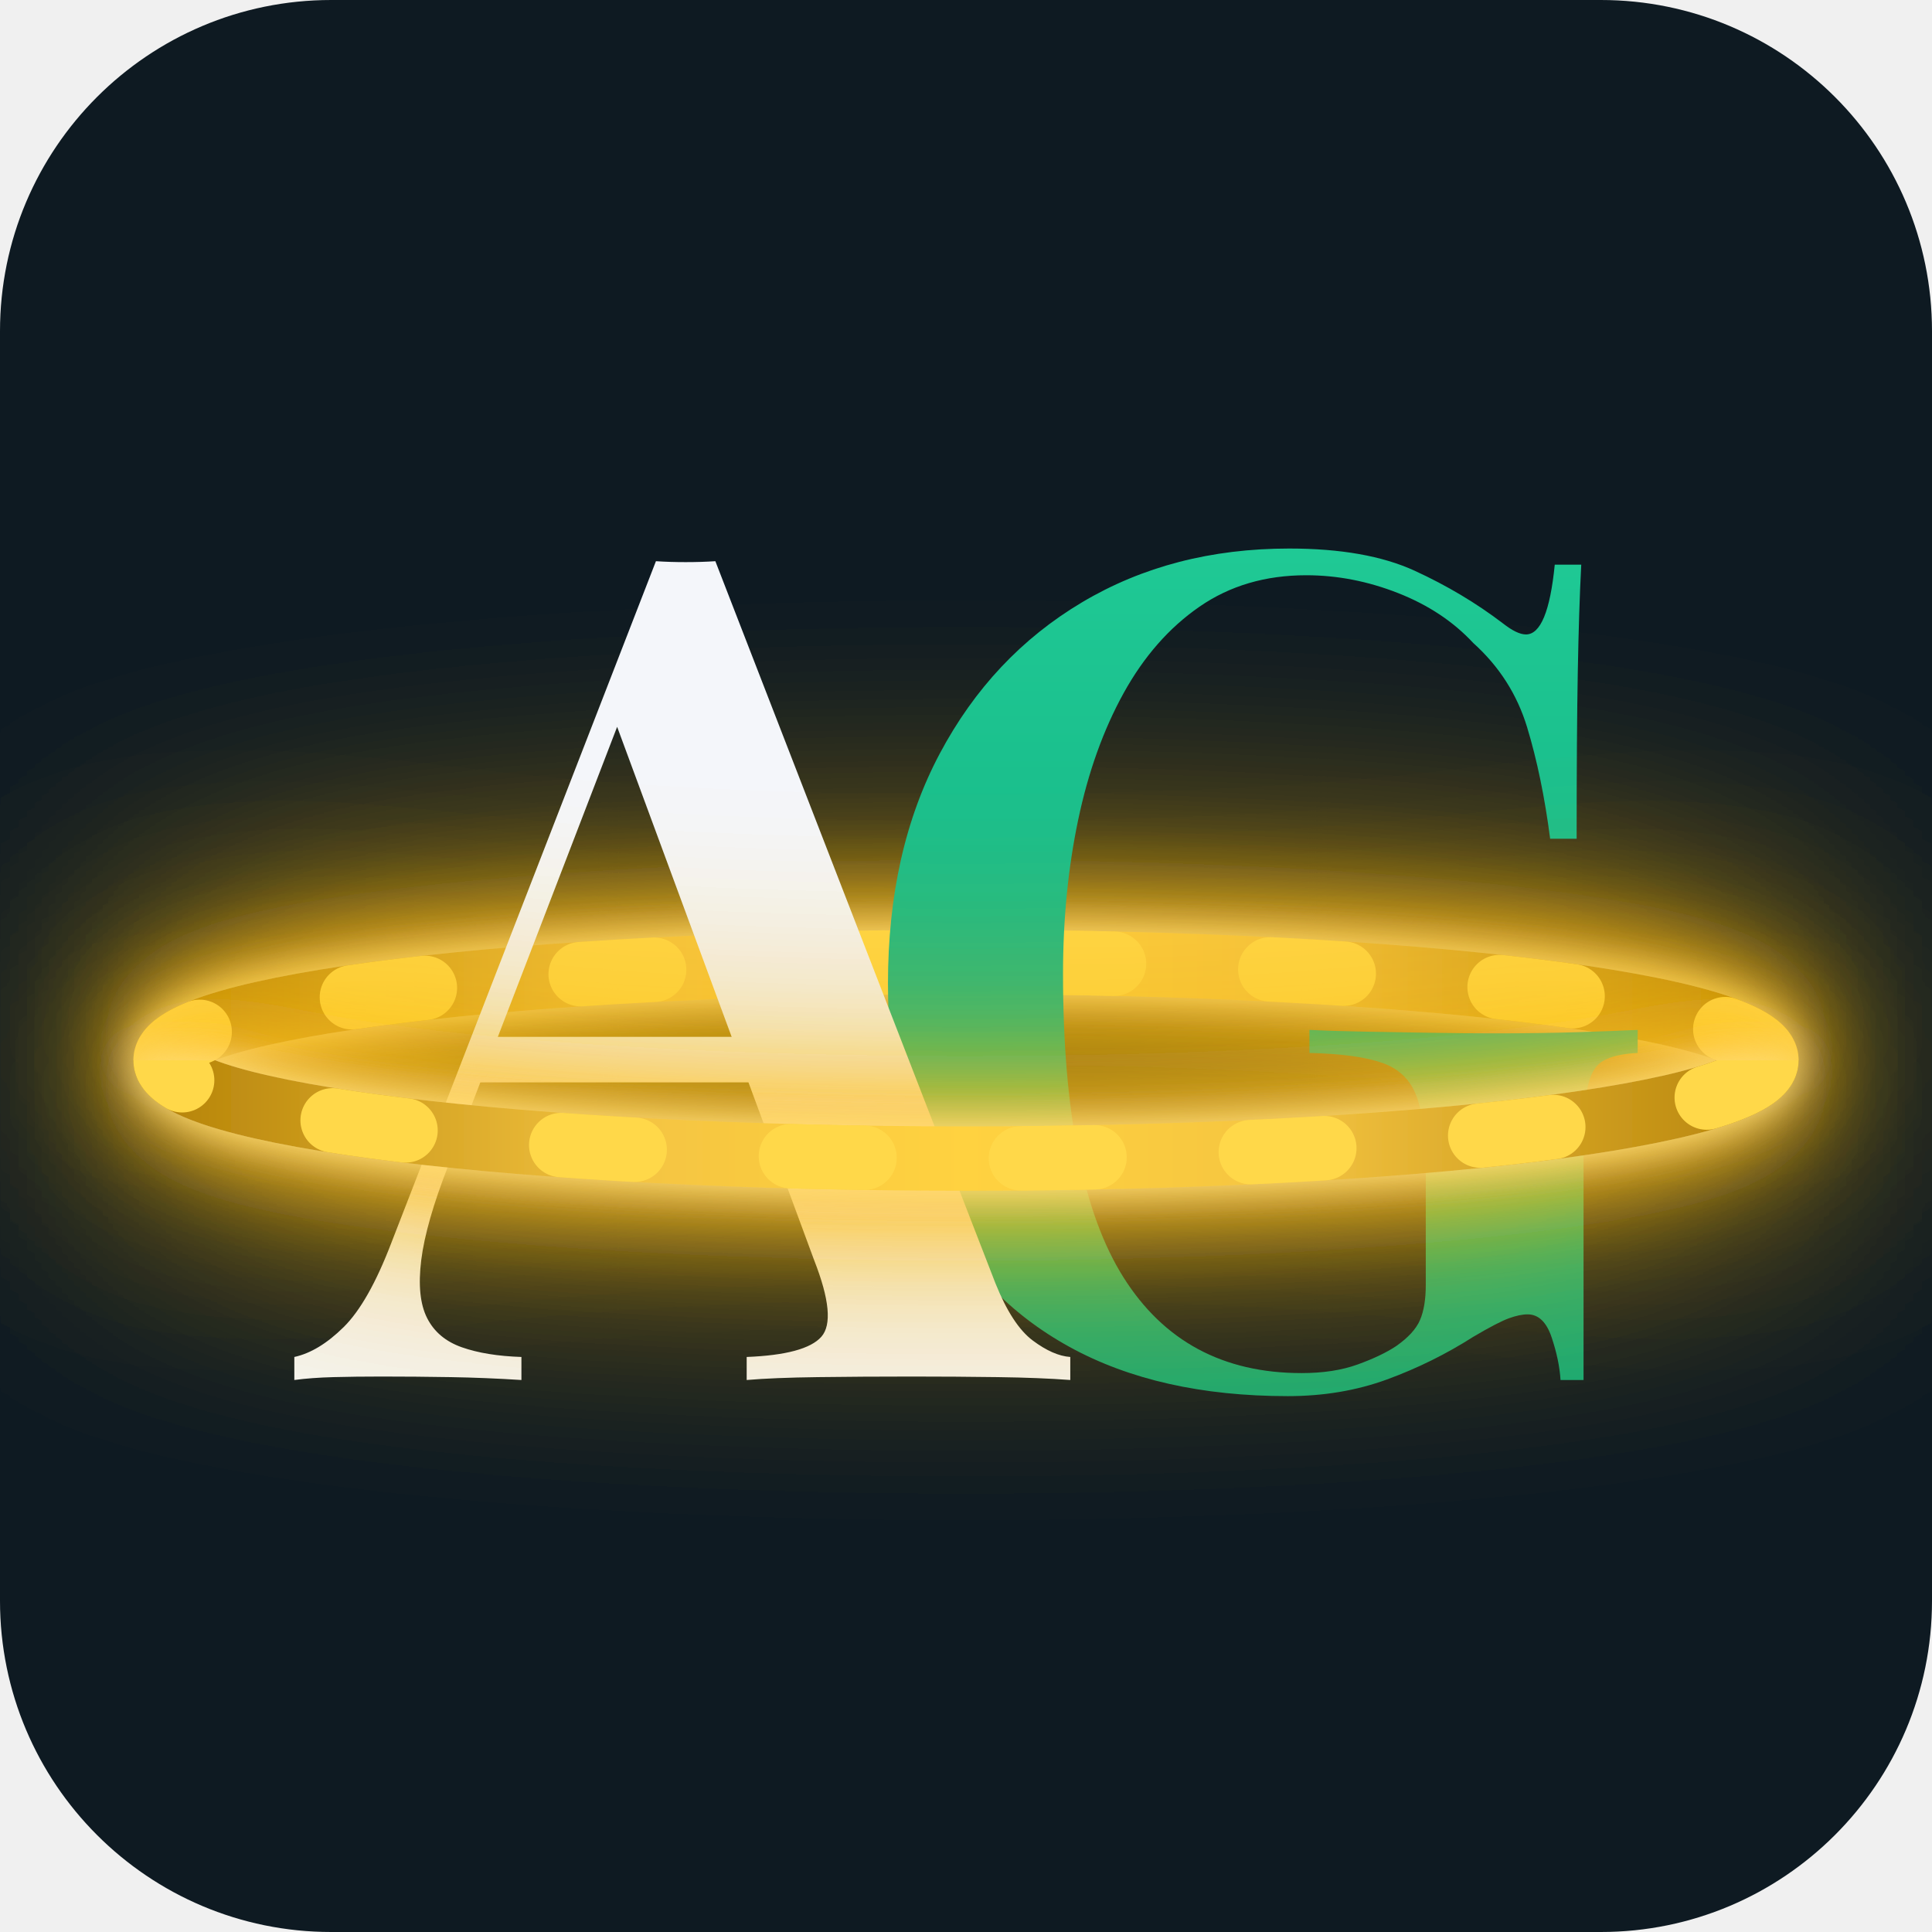
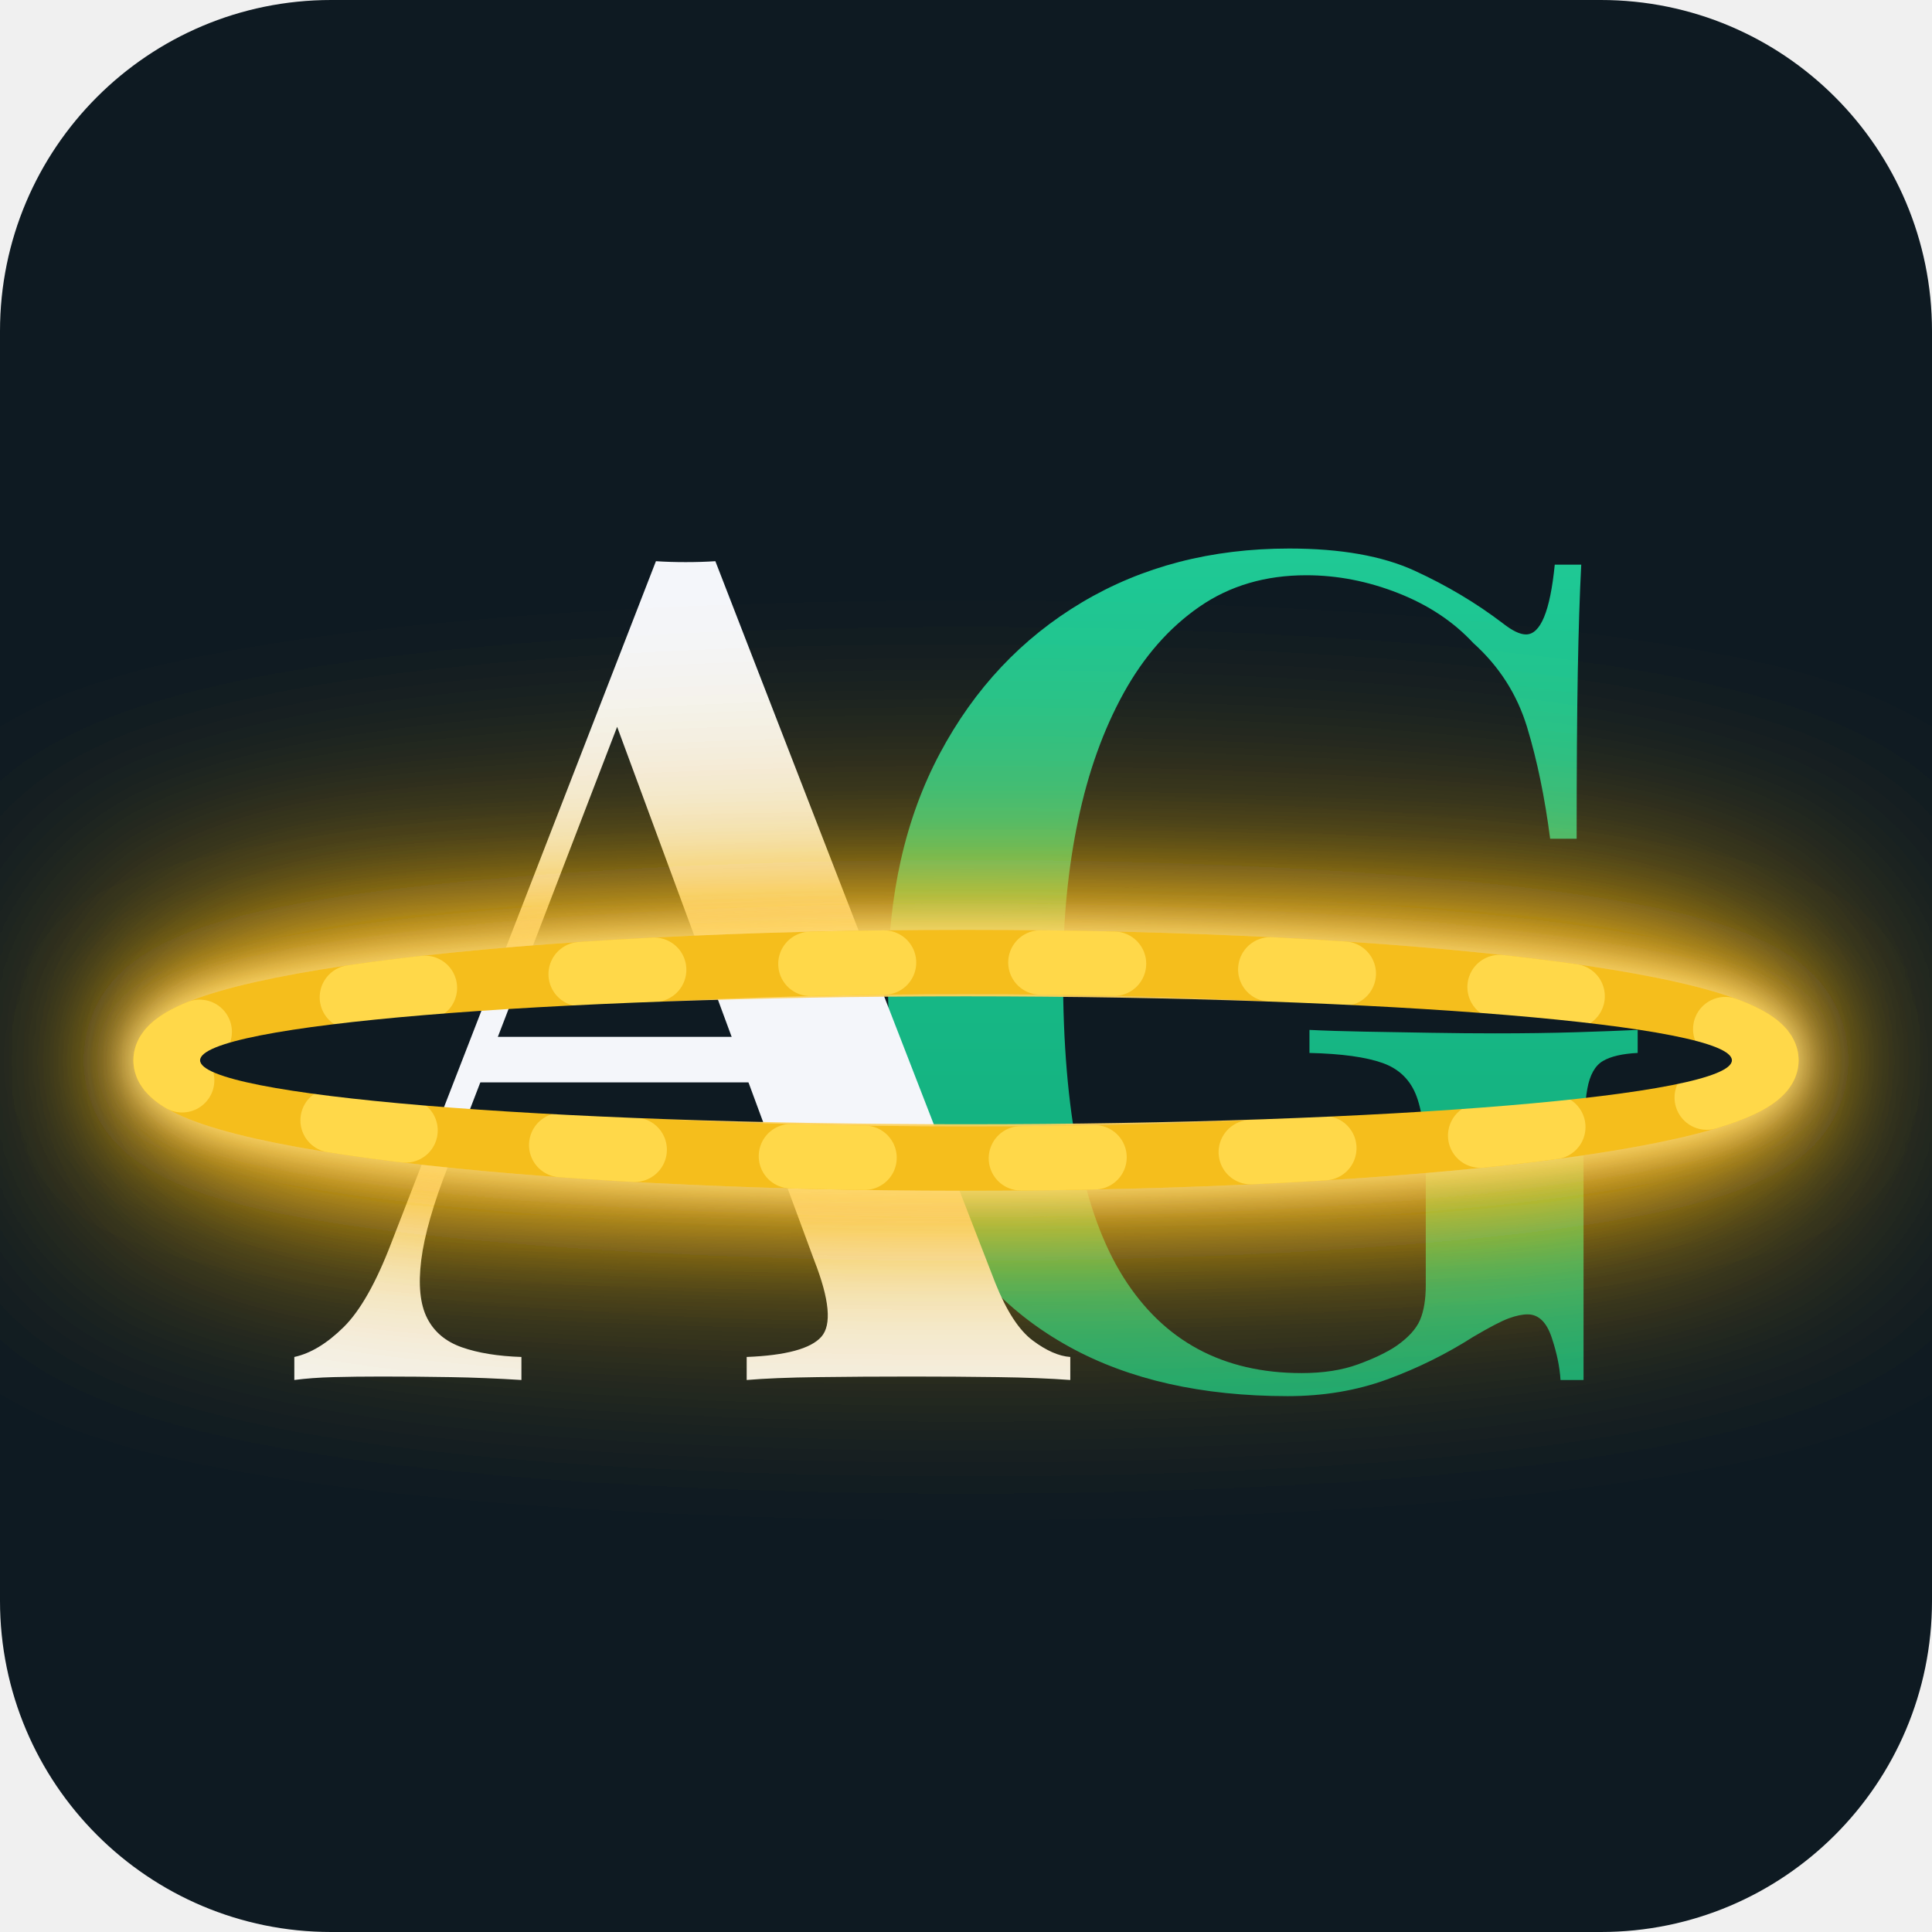
<svg xmlns="http://www.w3.org/2000/svg" viewBox="0 0 420 420" width="420" height="420" role="img" aria-labelledby="t">
  <defs>
    <linearGradient id="gen-green" x1="0" y1="0" x2="0" y2="1">
      <stop offset="0" stop-color="#1FC995" />
      <stop offset="1" stop-color="#0FA877" />
    </linearGradient>
    <linearGradient id="gold" x1="0" y1="0" x2="1" y2="0">
      <stop offset="0" stop-color="#B8860B" />
      <stop offset="0.3" stop-color="#F5C542" />
      <stop offset="0.5" stop-color="#FFD23F" />
      <stop offset="0.7" stop-color="#F5C542" />
      <stop offset="1" stop-color="#B8860B" />
    </linearGradient>
    <filter id="glow" filterUnits="userSpaceOnUse" x="-60" y="-60" width="540" height="420">
      <feGaussianBlur in="SourceAlpha" stdDeviation="4" result="a1" />
      <feFlood flood-color="#FFE27A" />
      <feComposite in2="a1" operator="in" result="core" />
      <feGaussianBlur in="SourceAlpha" stdDeviation="12" result="a2" />
      <feComponentTransfer in="a2" result="a2b">
        <feFuncA type="linear" slope="1.8" />
      </feComponentTransfer>
      <feFlood flood-color="#FFC21A" />
      <feComposite in2="a2b" operator="in" result="bloom" />
      <feGaussianBlur in="SourceAlpha" stdDeviation="30" result="a3" />
      <feComponentTransfer in="a3" result="a3b">
        <feFuncA type="linear" slope="2.2" />
      </feComponentTransfer>
      <feFlood flood-color="#F5B000" />
      <feComposite in2="a3b" operator="in" result="spill" />
      <feMerge>
        <feMergeNode in="spill" />
        <feMergeNode in="bloom" />
        <feMergeNode in="core" />
        <feMergeNode in="SourceGraphic" />
      </feMerge>
    </filter>
    <filter id="soft" x="-50%" y="-50%" width="200%" height="200%">
      <feGaussianBlur stdDeviation="1.2" />
    </filter>
    <clipPath id="back-half">
      <rect x="-60" y="-60" width="540" height="230.5" />
    </clipPath>
    <clipPath id="front-half">
      <rect x="-60" y="170.5" width="540" height="189.5" />
    </clipPath>
    <mask id="midline-lighten" maskUnits="userSpaceOnUse" x="-60" y="-60" width="540" height="420">
      <rect x="-60" y="-60" width="540" height="420" fill="#fff" />
      <g fill="#000" fill-opacity="0.0" filter="url(#soft)">
        <rect x="103.6" y="160.4" width="59.9" height="20.0" rx="2" />
        <rect x="299.0" y="160.4" width="57.0" height="20.0" rx="2" />
      </g>
    </mask>
+     <mask id="no-inner-glow" maskUnits="userSpaceOnUse" x="-60" y="-60" width="540" height="420">
+       <rect x="-60" y="-60" width="540" height="420" fill="#fff" />
+       <ellipse cx="210.0" cy="170.5" rx="166.5" ry="13.9" fill="#000" />
+     </mask>
    <clipPath id="g-bar">
      <rect x="298.0" y="163.7" width="59.0" height="13.5" />
    </clipPath>
    <clipPath id="a-bar">
      <polygon points="107.8,166.1 159.7,166.1 162.7,174.6 104.5,174.6" />
    </clipPath>
    <ellipse id="ring" cx="210.0" cy="170.5" rx="174.0" ry="21.363" pathLength="100" />
  </defs>
  <style>
    .aura { fill: #F4F6FA; }
-     .base  { fill: none; stroke: url(#gold); stroke-width: 14; }
+     .base  { fill: none; stroke: #F5BE1E; stroke-width: 14; }
    .glint { fill: none; stroke: #FFD84A; stroke-width: 14; stroke-linecap: round;
             stroke-dasharray: 16 34; animation: spin 3s linear infinite; }
    @keyframes spin { to { stroke-dashoffset: -100; } }
    @media (prefers-reduced-motion: reduce) { .glint { animation: none; } }
  </style>
  <rect width="420" height="420" rx="72" fill="#0E1A22" />
  <g transform="translate(0 60)">
-     <g filter="url(#glow)">
-       <g clip-path="url(#back-half)">
+     <path fill="url(#gen-green)" d="M280.26 59.246Q297.033 59.246 307.548 64.078Q318.063 68.91 326.725 75.519Q329.779 77.922 331.732 77.922Q336.489 77.922 337.991 62.751H343.749Q343.248 72.314 342.998 86.034Q342.747 99.753 342.747 122.335H336.989Q335.237 108.816 331.982 98.101Q328.728 87.385 320.266 79.775Q313.807 72.815 303.943 68.935Q294.079 65.054 283.965 65.054Q270.646 65.054 260.757 71.889Q250.869 78.724 244.259 90.69Q237.65 102.657 234.371 118.304Q231.091 133.951 231.091 151.726Q231.091 196.789 244.209 217.644Q257.328 238.498 282.963 238.498Q289.973 238.498 295.155 236.62Q300.337 234.743 303.492 232.64Q307.447 229.886 308.699 226.957Q309.951 224.028 309.951 219.371V194.937Q309.951 183.871 307.998 178.464Q306.045 173.056 300.613 171.103Q295.18 169.15 284.665 168.9V163.893Q289.672 164.143 296.582 164.269Q303.492 164.394 311.078 164.519Q318.663 164.644 324.972 164.644Q334.736 164.644 342.772 164.394Q350.809 164.143 356.016 163.893V168.9Q351.009 169.15 348.456 170.653Q345.902 172.155 345.076 176.661Q344.25 181.167 344.25 190.43V240.0H339.243Q338.992 235.744 337.315 230.737Q335.638 225.73 332.083 225.73Q330.38 225.73 328.027 226.581Q325.673 227.432 320.316 230.587Q311.453 236.245 301.539 239.875Q291.625 243.505 279.959 243.505Q251.97 243.505 232.517 232.815Q213.065 222.125 203.051 201.997Q193.037 181.868 193.037 153.779Q193.037 124.988 204.303 103.809Q215.568 82.629 235.221 70.938Q254.874 59.246 280.26 59.246Z" />
+     <path class="aura" d="M155.513 62.0 216.398 218.97Q220.054 228.083 224.51 231.413Q228.966 234.743 232.671 234.993V240.0Q226.062 239.499 216.899 239.374Q207.736 239.249 198.373 239.249Q187.407 239.249 177.794 239.374Q168.18 239.499 162.322 240.0V234.993Q175.09 234.492 178.544 230.612Q181.999 226.731 176.992 213.963L133.031 94.947L137.437 89.489L97.481 193.334Q92.574 205.852 91.573 213.938Q90.571 222.025 92.849 226.531Q95.128 231.037 100.41 232.89Q105.693 234.743 113.353 234.993V240.0Q105.442 239.499 97.907 239.374Q90.371 239.249 82.96 239.249Q77.303 239.249 72.521 239.374Q67.739 239.499 63.984 240.0V234.993Q69.291 233.841 74.699 228.509Q80.106 223.176 85.063 210.208L142.594 62.0Q145.599 62.2 149.054 62.2Q152.509 62.2 155.513 62.0ZM177.343 167.899V172.906H102.738L105.242 167.899Z" />
+     <polygon class="aura" points="106.8,165.4 160.3,165.4 164.1,175.3 103.0,175.3" />
+     <g mask="url(#no-inner-glow)">
+       <g filter="url(#glow)">
        <use href="#ring" class="base" />
        <use href="#ring" class="glint" />
      </g>
    </g>
-     <path fill="url(#gen-green)" d="M280.26 59.246Q297.033 59.246 307.548 64.078Q318.063 68.91 326.725 75.519Q329.779 77.922 331.732 77.922Q336.489 77.922 337.991 62.751H343.749Q343.248 72.314 342.998 86.034Q342.747 99.753 342.747 122.335H336.989Q335.237 108.816 331.982 98.101Q328.728 87.385 320.266 79.775Q313.807 72.815 303.943 68.935Q294.079 65.054 283.965 65.054Q270.646 65.054 260.757 71.889Q250.869 78.724 244.259 90.69Q237.65 102.657 234.371 118.304Q231.091 133.951 231.091 151.726Q231.091 196.789 244.209 217.644Q257.328 238.498 282.963 238.498Q289.973 238.498 295.155 236.62Q300.337 234.743 303.492 232.64Q307.447 229.886 308.699 226.957Q309.951 224.028 309.951 219.371V194.937Q309.951 183.871 307.998 178.464Q306.045 173.056 300.613 171.103Q295.18 169.15 284.665 168.9V163.893Q289.672 164.143 296.582 164.269Q303.492 164.394 311.078 164.519Q318.663 164.644 324.972 164.644Q334.736 164.644 342.772 164.394Q350.809 164.143 356.016 163.893V168.9Q351.009 169.15 348.456 170.653Q345.902 172.155 345.076 176.661Q344.25 181.167 344.25 190.43V240.0H339.243Q338.992 235.744 337.315 230.737Q335.638 225.73 332.083 225.73Q330.38 225.73 328.027 226.581Q325.673 227.432 320.316 230.587Q311.453 236.245 301.539 239.875Q291.625 243.505 279.959 243.505Q251.97 243.505 232.517 232.815Q213.065 222.125 203.051 201.997Q193.037 181.868 193.037 153.779Q193.037 124.988 204.303 103.809Q215.568 82.629 235.221 70.938Q254.874 59.246 280.26 59.246Z" />
-     <path class="aura" d="M155.513 62.0 216.398 218.97Q220.054 228.083 224.51 231.413Q228.966 234.743 232.671 234.993V240.0Q226.062 239.499 216.899 239.374Q207.736 239.249 198.373 239.249Q187.407 239.249 177.794 239.374Q168.18 239.499 162.322 240.0V234.993Q175.09 234.492 178.544 230.612Q181.999 226.731 176.992 213.963L133.031 94.947L137.437 89.489L97.481 193.334Q92.574 205.852 91.573 213.938Q90.571 222.025 92.849 226.531Q95.128 231.037 100.41 232.89Q105.693 234.743 113.353 234.993V240.0Q105.442 239.499 97.907 239.374Q90.371 239.249 82.96 239.249Q77.303 239.249 72.521 239.374Q67.739 239.499 63.984 240.0V234.993Q69.291 233.841 74.699 228.509Q80.106 223.176 85.063 210.208L142.594 62.0Q145.599 62.2 149.054 62.2Q152.509 62.2 155.513 62.0ZM177.343 167.899V172.906H102.738L105.242 167.899Z" />
-     <polygon class="aura" points="106.8,165.4 160.3,165.4 164.1,175.3 103.0,175.3" />
-     <g mask="url(#midline-lighten)">
-       <g filter="url(#glow)">
-         <g clip-path="url(#front-half)">
-           <use href="#ring" class="base" />
-           <use href="#ring" class="glint" />
-         </g>
-       </g>
-     </g>
  </g>
</svg>
